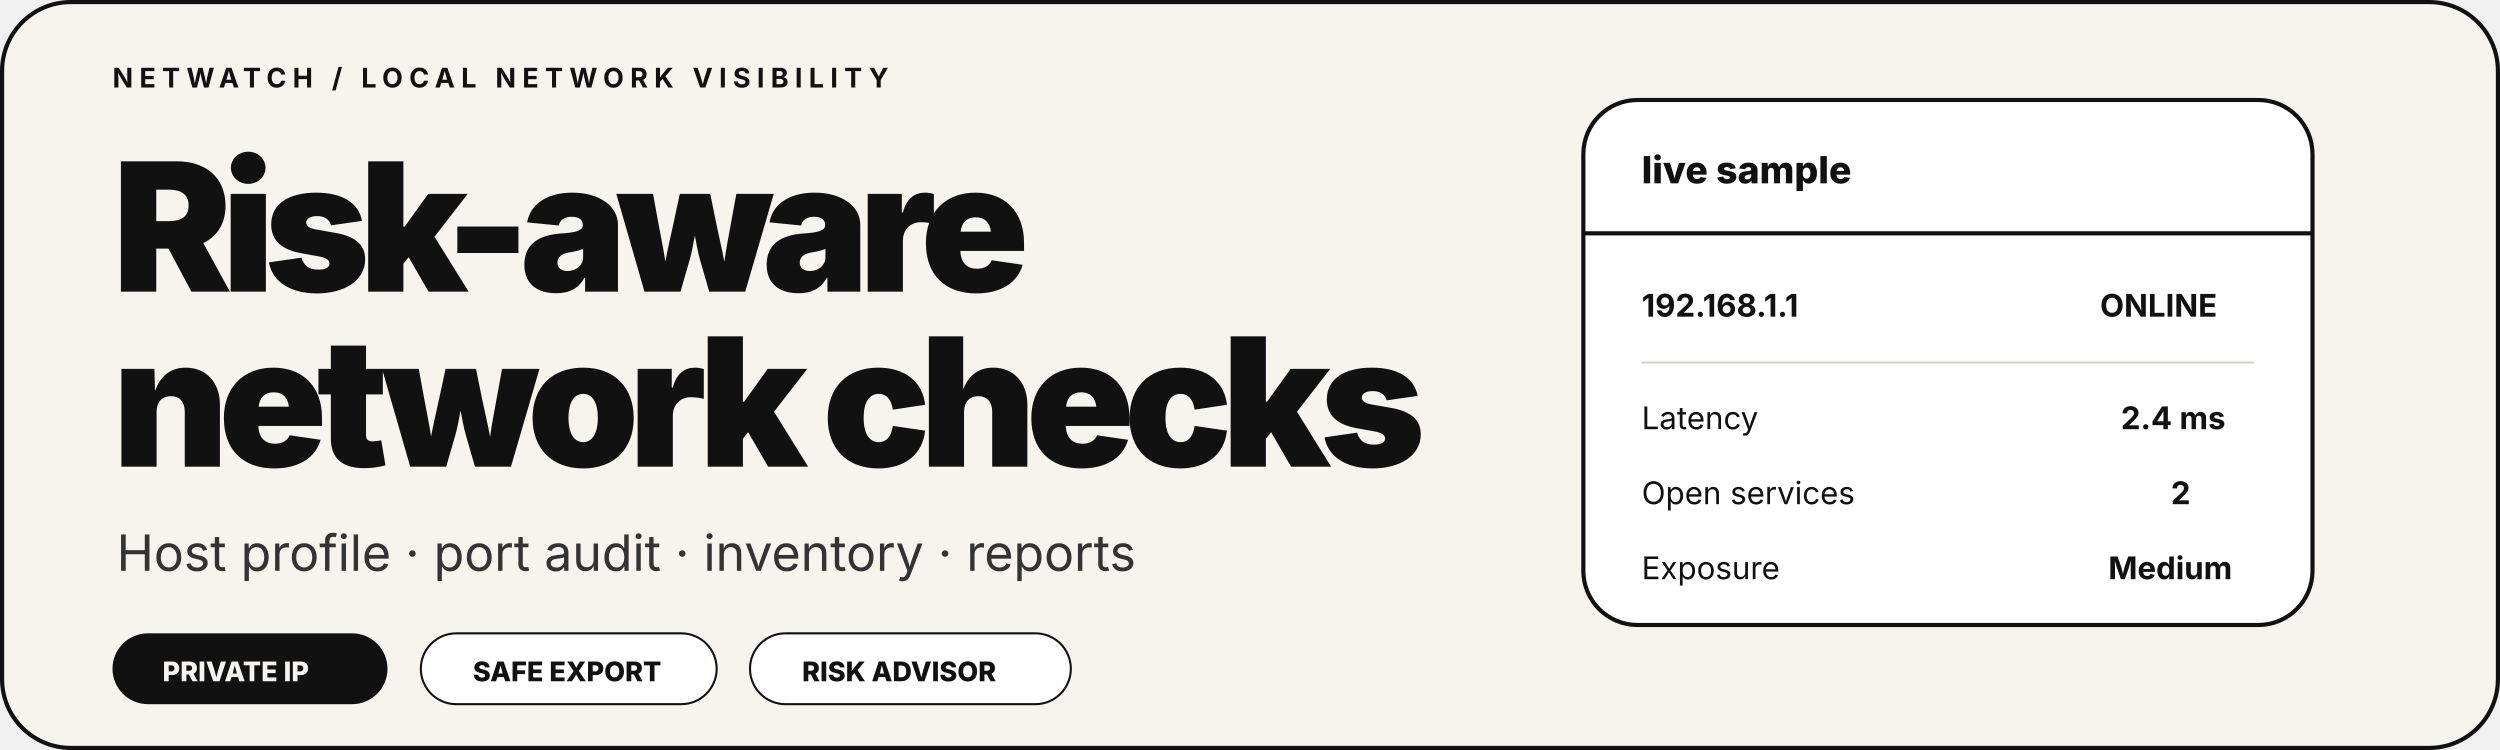
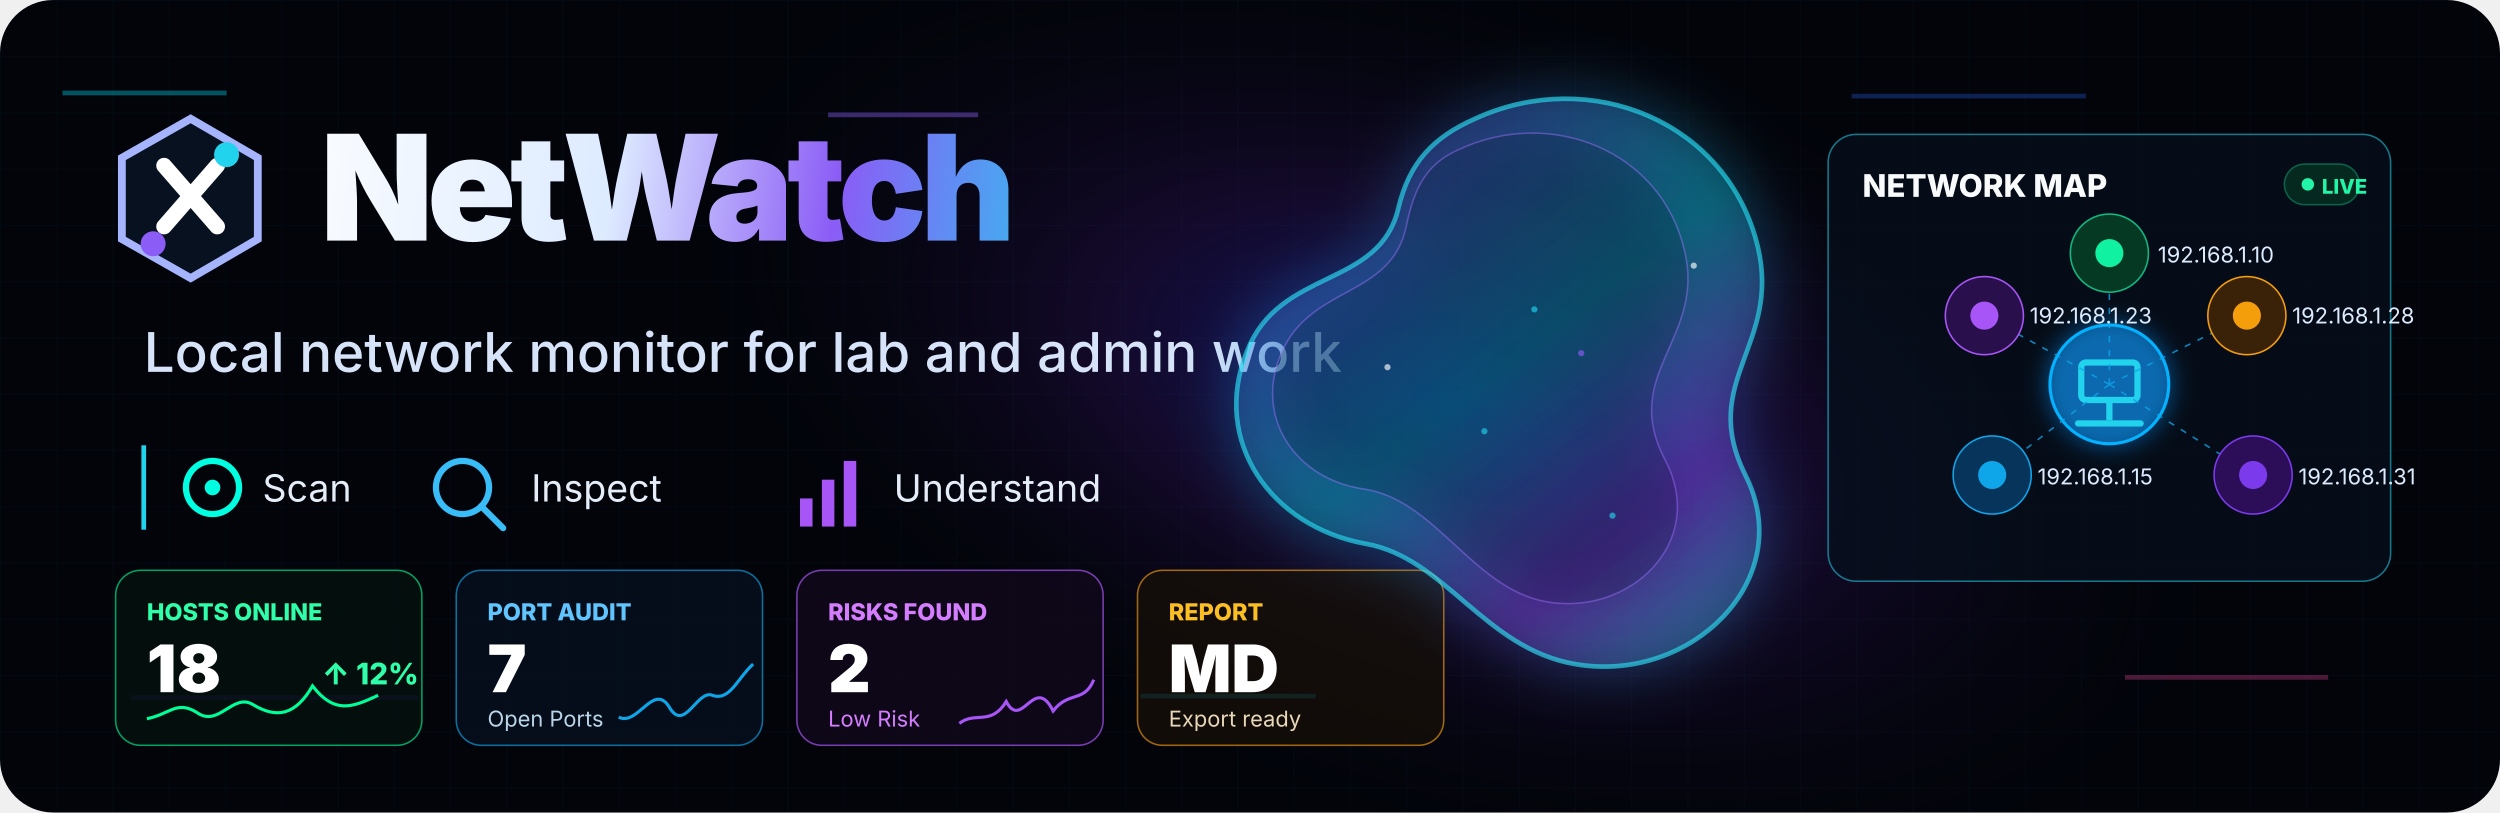
- <svg xmlns="http://www.w3.org/2000/svg" width="1200" height="360" viewBox="0 0 1200 360" fill="none">
-   <rect width="1200" height="360" rx="34" fill="#F7F4EE" />
-   <rect x="1" y="1" width="1198" height="358" rx="33" stroke="#111111" stroke-width="2" />
-   <g transform="translate(54 42)">
-     <text x="0" y="0" fill="#111111" font-family="Inter, Arial, sans-serif" font-size="13" font-weight="700" letter-spacing="3">NETWATCH / LOCAL NETWORK VISIBILITY</text>
-     <text x="0" y="98" fill="#111111" font-family="Inter, Arial, sans-serif" font-size="86" font-weight="900" letter-spacing="-5">Risk-aware</text>
-     <text x="0" y="182" fill="#111111" font-family="Inter, Arial, sans-serif" font-size="86" font-weight="900" letter-spacing="-5">network checks</text>
-     <text x="2" y="232" fill="#333333" font-family="Inter, Arial, sans-serif" font-size="24">Host profile · port audit · inventory · reports</text>
+ <svg xmlns="http://www.w3.org/2000/svg" width="1600" height="520" viewBox="0 0 1600 520" fill="none">
+   <defs>
+     <radialGradient id="bgGlow" cx="0" cy="0" r="1" gradientUnits="userSpaceOnUse" gradientTransform="translate(930 260) rotate(18) scale(520 270)">
+       <stop stop-color="#172BFF" stop-opacity="0.42" />
+       <stop offset="0.46" stop-color="#4C1D95" stop-opacity="0.22" />
+       <stop offset="1" stop-color="#02040A" stop-opacity="0" />
+     </radialGradient>
+     <linearGradient id="titleGrad" x1="160" y1="88" x2="710" y2="160" gradientUnits="userSpaceOnUse">
+       <stop stop-color="#FFFFFF" />
+       <stop offset="0.42" stop-color="#DDEBFF" />
+       <stop offset="0.68" stop-color="#8B5CF6" />
+       <stop offset="1" stop-color="#22D3EE" />
+     </linearGradient>
+     <linearGradient id="blob" x1="860" y1="84" x2="1130" y2="424" gradientUnits="userSpaceOnUse">
+       <stop stop-color="#4F46E5" />
+       <stop offset="0.42" stop-color="#06B6D4" />
+       <stop offset="0.72" stop-color="#7C3AED" />
+       <stop offset="1" stop-color="#22D3EE" />
+     </linearGradient>
+     <filter id="softGlow" x="-35%" y="-35%" width="170%" height="170%" color-interpolation-filters="sRGB">
+       <feGaussianBlur stdDeviation="18" result="blur" />
+       <feBlend in="SourceGraphic" in2="blur" mode="screen" />
+     </filter>
+     <filter id="cardGlow" x="-25%" y="-25%" width="150%" height="150%" color-interpolation-filters="sRGB">
+       <feGaussianBlur stdDeviation="7" result="blur" />
+       <feBlend in="SourceGraphic" in2="blur" mode="screen" />
+     </filter>
+     <pattern id="grid" width="36" height="36" patternUnits="userSpaceOnUse">
+       <path d="M36 0H0V36" stroke="#14345A" stroke-opacity="0.18" />
+     </pattern>
+   </defs>
+   <rect width="1600" height="520" rx="34" fill="#02040A" />
+   <rect width="1600" height="520" rx="34" fill="url(#grid)" opacity="0.75" />
+   <rect width="1600" height="520" rx="34" fill="url(#bgGlow)" />
+   <g opacity="0.75">
+     <rect x="40" y="58" width="105" height="3" fill="#00E5FF" opacity="0.48" />
+     <rect x="530" y="72" width="96" height="3" fill="#8B5CF6" opacity="0.55" />
+     <rect x="1185" y="60" width="150" height="3" fill="#2563EB" opacity="0.42" />
+     <rect x="1360" y="432" width="130" height="3" fill="#EC4899" opacity="0.42" />
+     <rect x="730" y="444" width="112" height="3" fill="#00E5FF" opacity="0.50" />
+     <rect x="84" y="445" width="184" height="3" fill="#7C3AED" opacity="0.32" />
  </g>
-   <g transform="translate(760 48)">
-     <rect x="0" y="0" width="350" height="252" rx="26" fill="#FFFFFF" stroke="#111111" stroke-width="2" />
-     <line x1="0" y1="64" x2="350" y2="64" stroke="#111111" stroke-width="2" />
-     <text x="28" y="40" fill="#111111" font-family="Inter, Arial, sans-serif" font-size="18" font-weight="800">live sample</text>
-     <text x="28" y="104" fill="#111111" font-family="Inter, Arial, sans-serif" font-size="15" font-weight="700">192.168.1.1</text>
-     <text x="248" y="104" fill="#111111" font-family="Inter, Arial, sans-serif" font-size="15" font-weight="700">ONLINE</text>
-     <line x1="28" y1="126" x2="322" y2="126" stroke="#D8D2C8" />
-     <text x="28" y="158" fill="#111111" font-family="Inter, Arial, sans-serif" font-size="15">Latency</text>
-     <text x="258" y="158" fill="#111111" font-family="Inter, Arial, sans-serif" font-size="15" font-weight="700">2.4 ms</text>
-     <text x="28" y="194" fill="#111111" font-family="Inter, Arial, sans-serif" font-size="15">Open services</text>
-     <text x="282" y="194" fill="#111111" font-family="Inter, Arial, sans-serif" font-size="15" font-weight="700">2</text>
-     <text x="28" y="230" fill="#111111" font-family="Inter, Arial, sans-serif" font-size="15">Exposure</text>
-     <text x="252" y="230" fill="#111111" font-family="Inter, Arial, sans-serif" font-size="15" font-weight="700">Medium</text>
+   <g transform="translate(78 76)">
+     <path d="M44 0L87 25V77L44 102L0 77V25L44 0Z" fill="#07111F" stroke="#A5B4FC" stroke-width="5" />
+     <path d="M27 30L61 69M61 30L27 69" stroke="#FFFFFF" stroke-width="10" stroke-linecap="round" />
+     <circle cx="67" cy="23" r="8" fill="#22D3EE" />
+     <circle cx="20" cy="80" r="8" fill="#8B5CF6" />
  </g>
-   <g transform="translate(54 304)">
-     <rect x="0" y="0" width="132" height="34" rx="17" fill="#111111" />
-     <text x="24" y="23" fill="#F7F4EE" font-family="Inter, Arial, sans-serif" font-size="13" font-weight="800">PRIVATE IP</text>
-     <rect x="148" y="0" width="142" height="34" rx="17" fill="#FFFFFF" stroke="#111111" />
-     <text x="173" y="23" fill="#111111" font-family="Inter, Arial, sans-serif" font-size="13" font-weight="800">SAFE EXPORT</text>
-     <rect x="306" y="0" width="154" height="34" rx="17" fill="#FFFFFF" stroke="#111111" />
-     <text x="331" y="23" fill="#111111" font-family="Inter, Arial, sans-serif" font-size="13" font-weight="800">RISK ADVISOR</text>
+   <text x="205" y="154" fill="url(#titleGrad)" font-family="Inter, Arial, sans-serif" font-size="94" font-weight="900" letter-spacing="-4">NetWatch</text>
+   <text x="92" y="238" fill="#D6E3F8" font-family="Inter, Arial, sans-serif" font-size="35" font-weight="500">Local network monitor for lab and admin work</text>
+   <g transform="translate(92 285)">
+     <line x1="0" y1="0" x2="0" y2="54" stroke="#22D3EE" stroke-width="3" />
+     <circle cx="44" cy="27" r="17" stroke="#00FFE0" stroke-width="4" />
+     <circle cx="44" cy="27" r="5" fill="#00FFE0" />
+     <text x="76" y="36" fill="#E5EDF9" font-family="Inter, Arial, sans-serif" font-size="24">Scan</text>
+     <circle cx="204" cy="27" r="17" stroke="#38BDF8" stroke-width="4" />
+     <line x1="216" y1="39" x2="230" y2="53" stroke="#38BDF8" stroke-width="4" stroke-linecap="round" />
+     <text x="248" y="36" fill="#E5EDF9" font-family="Inter, Arial, sans-serif" font-size="24">Inspect</text>
+     <rect x="420" y="34" width="8" height="18" fill="#A855F7" />
+     <rect x="434" y="22" width="8" height="30" fill="#A855F7" />
+     <rect x="448" y="10" width="8" height="42" fill="#A855F7" />
+     <text x="480" y="36" fill="#E5EDF9" font-family="Inter, Arial, sans-serif" font-size="24">Understand</text>
+   </g>
+   <g transform="translate(74 365)">
+     <g>
+       <rect width="196" height="112" rx="16" fill="#03130F" fill-opacity="0.72" stroke="#00FF99" stroke-opacity="0.62" />
+       <text x="20" y="32" fill="#2EFFA8" font-family="Inter, Arial, sans-serif" font-size="15" font-weight="800">HOSTS ONLINE</text>
+       <text x="20" y="78" fill="#FFFFFF" font-family="Inter, Arial, sans-serif" font-size="42" font-weight="900">18</text>
+       <text x="132" y="73" fill="#2EFFA8" font-family="Inter, Arial, sans-serif" font-size="19" font-weight="800">↑ 12%</text>
+       <path d="M20 95C35 92 39 83 52 91C66 101 75 78 88 86C103 95 115 93 126 74C140 92 151 88 168 80" stroke="#00FF99" stroke-width="2" fill="none" />
+     </g>
+     <g transform="translate(218 0)">
+       <rect width="196" height="112" rx="16" fill="#06111F" fill-opacity="0.76" stroke="#0EA5E9" stroke-opacity="0.66" />
+       <text x="20" y="32" fill="#60C5FF" font-family="Inter, Arial, sans-serif" font-size="15" font-weight="800">PORT AUDIT</text>
+       <text x="20" y="78" fill="#FFFFFF" font-family="Inter, Arial, sans-serif" font-size="42" font-weight="900">7</text>
+       <text x="20" y="100" fill="#BBD4E8" font-family="Inter, Arial, sans-serif" font-size="14">Open Ports</text>
+       <path d="M104 94C116 100 126 72 136 87C146 105 154 76 164 80C175 84 180 69 190 60" stroke="#0EA5E9" stroke-width="2" fill="none" />
+     </g>
+     <g transform="translate(436 0)">
+       <rect width="196" height="112" rx="16" fill="#12091D" fill-opacity="0.75" stroke="#A855F7" stroke-opacity="0.70" />
+       <text x="20" y="32" fill="#D57DFF" font-family="Inter, Arial, sans-serif" font-size="15" font-weight="800">RISKS FOUND</text>
+       <text x="20" y="78" fill="#FFFFFF" font-family="Inter, Arial, sans-serif" font-size="42" font-weight="900">2</text>
+       <text x="20" y="100" fill="#D57DFF" font-family="Inter, Arial, sans-serif" font-size="14">Low Risk</text>
+       <path d="M104 98C114 90 124 100 134 84C144 103 152 66 164 90C174 77 184 85 190 70" stroke="#A855F7" stroke-width="2" fill="none" />
+     </g>
+     <g transform="translate(654 0)">
+       <rect width="196" height="112" rx="16" fill="#160F08" fill-opacity="0.74" stroke="#F59E0B" stroke-opacity="0.64" />
+       <text x="20" y="32" fill="#FBBF24" font-family="Inter, Arial, sans-serif" font-size="15" font-weight="800">REPORT</text>
+       <text x="20" y="78" fill="#FFFFFF" font-family="Inter, Arial, sans-serif" font-size="42" font-weight="900">MD</text>
+       <text x="20" y="100" fill="#E8D7B8" font-family="Inter, Arial, sans-serif" font-size="14">Export ready</text>
+     </g>
+   </g>
+   <g filter="url(#softGlow)" opacity="0.88">
+     <path d="M944 76C1018 42 1106 78 1125 158C1140 221 1087 244 1117 304C1151 371 1082 438 1008 425C950 415 925 357 874 348C813 337 775 282 798 225C819 171 883 185 895 133C902 104 917 88 944 76Z" fill="url(#blob)" fill-opacity="0.35" stroke="#22D3EE" stroke-opacity="0.78" stroke-width="3" />
+     <path d="M933 96C992 68 1063 96 1078 160C1092 217 1036 239 1066 295C1093 347 1043 395 989 385C942 376 919 320 873 313C830 307 802 268 820 226C839 182 890 191 900 145C905 120 913 105 933 96Z" fill="#050B18" fill-opacity="0.35" stroke="#8B5CF6" stroke-opacity="0.58" />
+   </g>
+   <g opacity="0.64">
+     <circle cx="982" cy="198" r="2" fill="#22D3EE" />
+     <circle cx="1012" cy="226" r="2" fill="#8B5CF6" />
+     <circle cx="950" cy="276" r="2" fill="#22D3EE" />
+     <circle cx="1032" cy="330" r="2" fill="#22D3EE" />
+     <circle cx="888" cy="235" r="2" fill="#FFFFFF" />
+     <circle cx="1084" cy="170" r="2" fill="#FFFFFF" />
+   </g>
+   <g transform="translate(1170 86)">
+     <rect width="360" height="286" rx="18" fill="#06101C" fill-opacity="0.72" stroke="#22D3EE" stroke-opacity="0.55" />
+     <text x="22" y="40" fill="#F8FAFC" font-family="Inter, Arial, sans-serif" font-size="20" font-weight="800">NETWORK MAP</text>
+     <rect x="292" y="19" width="48" height="26" rx="13" fill="#06291F" stroke="#10B981" stroke-opacity="0.45" />
+     <circle cx="307" cy="32" r="4" fill="#22F5A8" />
+     <text x="316" y="38" fill="#22F5A8" font-family="Inter, Arial, sans-serif" font-size="13" font-weight="800">LIVE</text>
+     <circle cx="180" cy="160" r="38" fill="#063B70" stroke="#00A3FF" stroke-width="2" filter="url(#cardGlow)" />
+     <rect x="162" y="146" width="36" height="24" rx="3" stroke="#22D3EE" stroke-width="4" />
+     <line x1="180" y1="170" x2="180" y2="183" stroke="#22D3EE" stroke-width="4" />
+     <line x1="160" y1="185" x2="200" y2="185" stroke="#22D3EE" stroke-width="4" stroke-linecap="round" />
+     <g stroke="#0EA5E9" stroke-dasharray="4 5" opacity="0.8">
+       <path d="M180 160L100 116" />
+       <path d="M180 160L268 116" />
+       <path d="M180 160L180 76" />
+       <path d="M180 160L105 218" />
+       <path d="M180 160L272 218" />
+     </g>
+     <g>
+       <circle cx="180" cy="76" r="25" fill="#063924" stroke="#10B981" />
+       <circle cx="180" cy="76" r="9" fill="#10F2A2" />
+       <text x="211" y="82" fill="#DDEBFF" font-family="Inter, Arial, sans-serif" font-size="14">192.168.1.10</text>
+       <circle cx="100" cy="116" r="25" fill="#29104D" stroke="#A855F7" />
+       <circle cx="100" cy="116" r="9" fill="#A855F7" />
+       <text x="129" y="121" fill="#DDEBFF" font-family="Inter, Arial, sans-serif" font-size="14">192.168.1.23</text>
+       <circle cx="268" cy="116" r="25" fill="#3A2209" stroke="#F59E0B" />
+       <circle cx="268" cy="116" r="9" fill="#F59E0B" />
+       <text x="297" y="121" fill="#DDEBFF" font-family="Inter, Arial, sans-serif" font-size="14">192.168.1.28</text>
+       <circle cx="105" cy="218" r="25" fill="#06345B" stroke="#0EA5E9" />
+       <circle cx="105" cy="218" r="9" fill="#0EA5E9" />
+       <text x="134" y="224" fill="#DDEBFF" font-family="Inter, Arial, sans-serif" font-size="14">192.168.1.15</text>
+       <circle cx="272" cy="218" r="25" fill="#2C0D57" stroke="#7C3AED" />
+       <circle cx="272" cy="218" r="9" fill="#7C3AED" />
+       <text x="301" y="224" fill="#DDEBFF" font-family="Inter, Arial, sans-serif" font-size="14">192.168.1.31</text>
+     </g>
  </g>
</svg>
